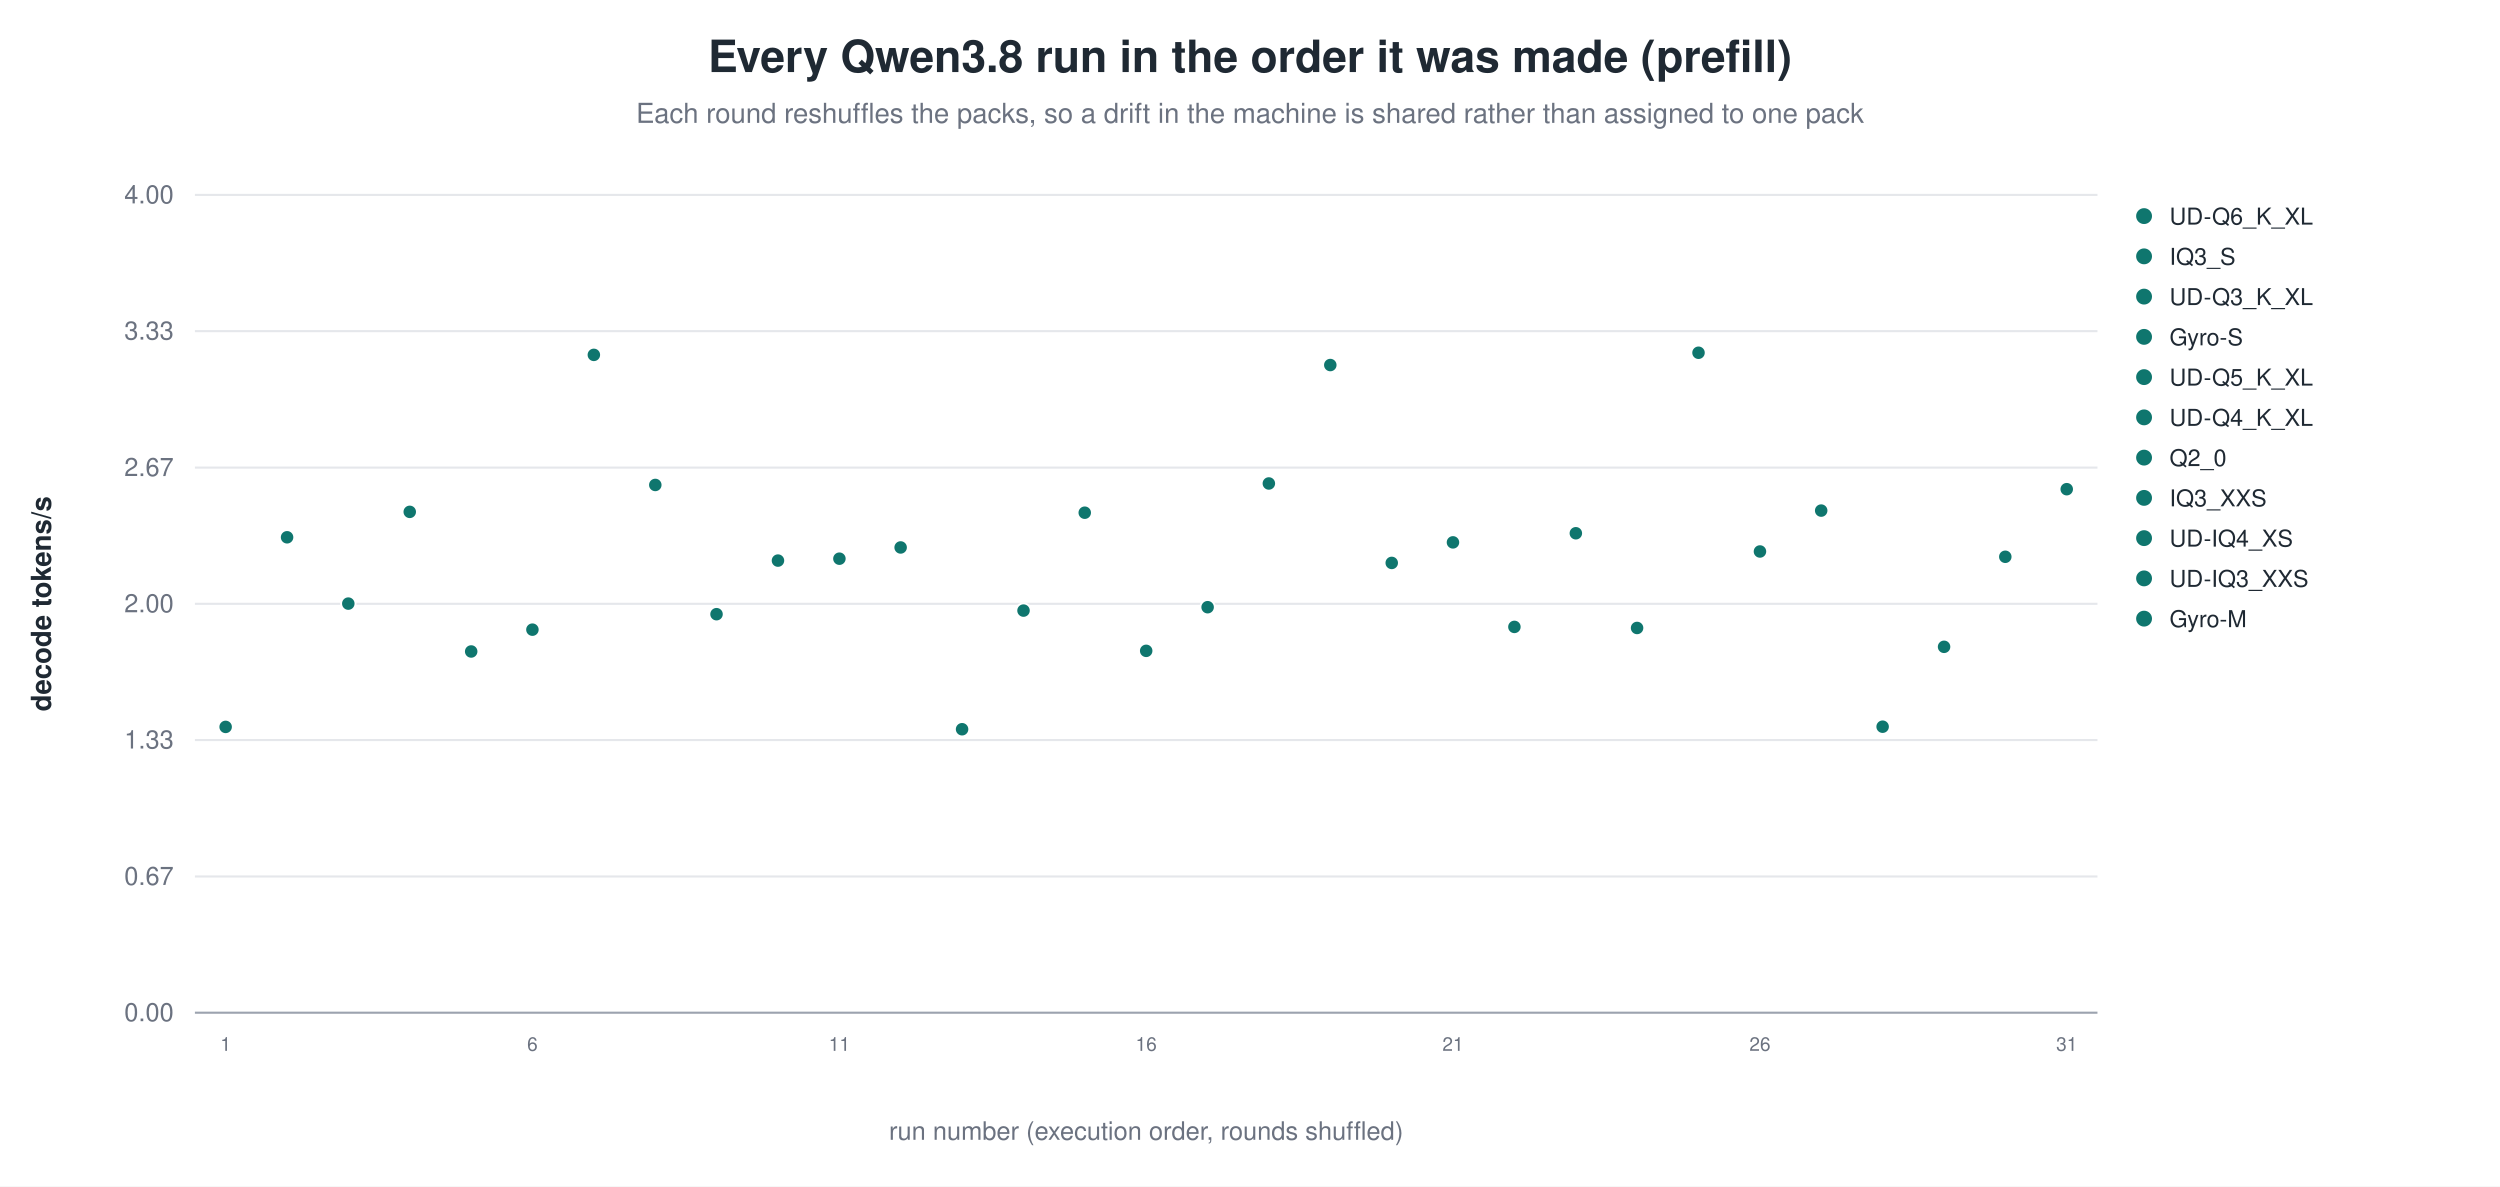
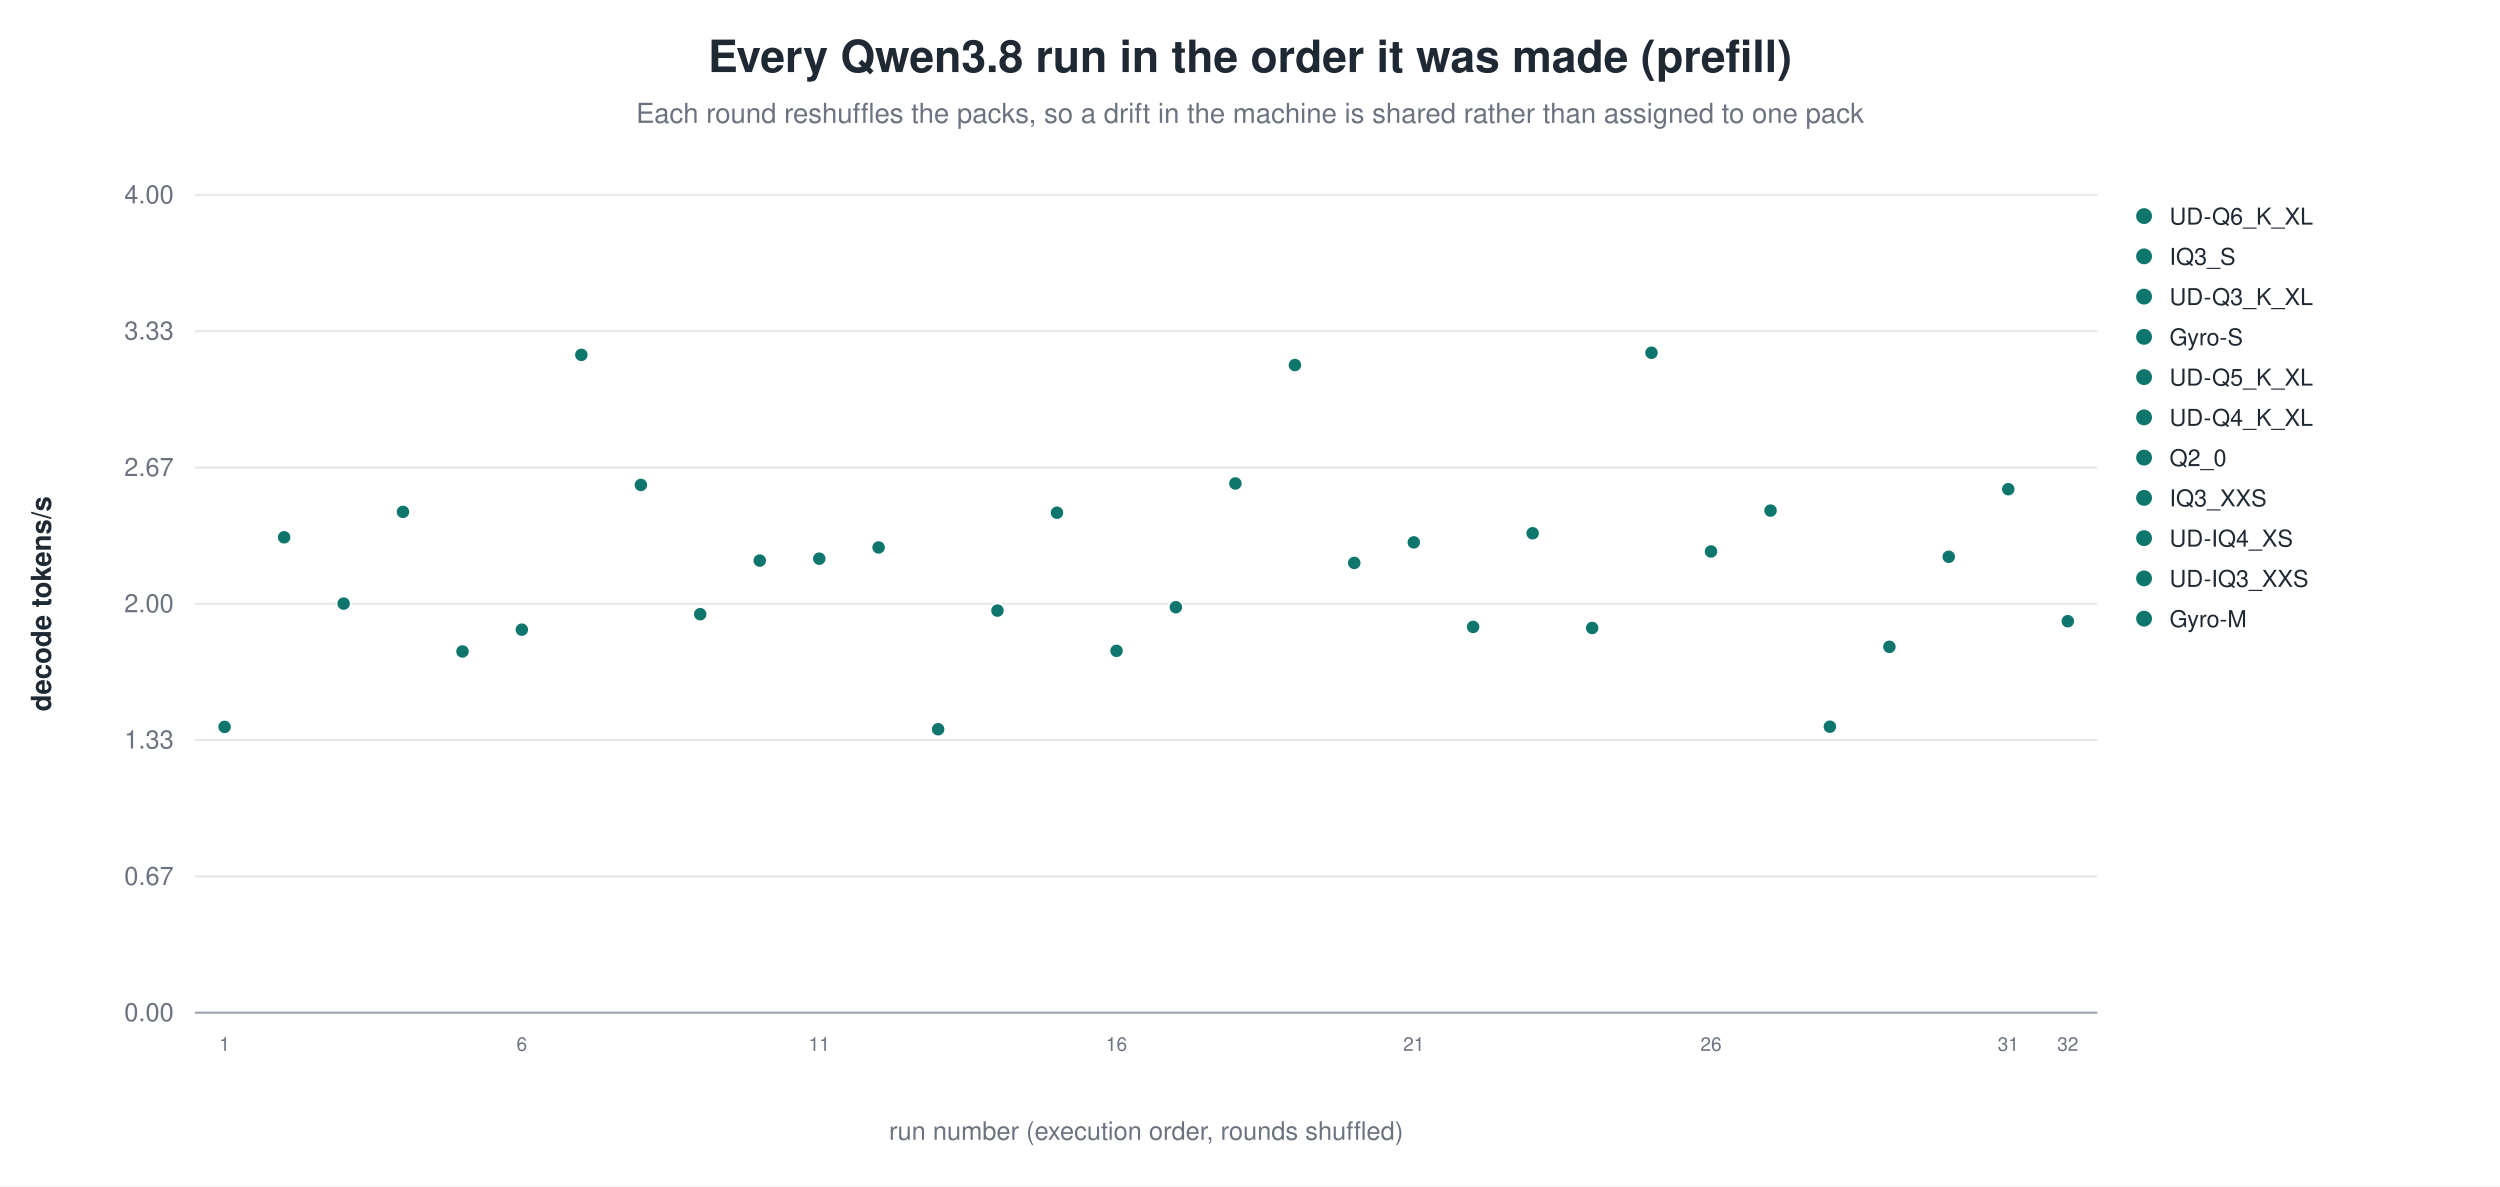
<svg xmlns="http://www.w3.org/2000/svg" width="1180" height="560" viewBox="0 0 1180 560" role="img" aria-label="Every Qwen3.8 run in the order it was made (prefill)">
  <rect width="1180" height="560" fill="white" />
  <text x="590.0" y="34" text-anchor="middle" font-family="Helvetica, Arial, sans-serif" font-size="21" font-weight="600" fill="#1f2933">Every Qwen3.8 run in the order it was made (prefill)</text>
  <text x="590.0" y="58" text-anchor="middle" font-family="Helvetica, Arial, sans-serif" font-size="13" fill="#6b7280">Each round reshuffles the packs, so a drift in the machine is shared rather than assigned to one pack</text>
  <line x1="92.0" y1="478.0" x2="990.0" y2="478.0" stroke="#9ca3af" stroke-width="1.0" />
  <text x="82.0" y="482.0" text-anchor="end" font-family="Helvetica, Arial, sans-serif" font-size="12" fill="#6b7280" font-weight="400">0.00</text>
  <line x1="92.0" y1="413.7" x2="990.0" y2="413.7" stroke="#e5e7eb" stroke-width="1.0" />
  <text x="82.0" y="417.7" text-anchor="end" font-family="Helvetica, Arial, sans-serif" font-size="12" fill="#6b7280" font-weight="400">0.67</text>
  <line x1="92.0" y1="349.3" x2="990.0" y2="349.3" stroke="#e5e7eb" stroke-width="1.0" />
  <text x="82.0" y="353.3" text-anchor="end" font-family="Helvetica, Arial, sans-serif" font-size="12" fill="#6b7280" font-weight="400">1.33</text>
  <line x1="92.0" y1="285.0" x2="990.0" y2="285.0" stroke="#e5e7eb" stroke-width="1.0" />
  <text x="82.0" y="289.0" text-anchor="end" font-family="Helvetica, Arial, sans-serif" font-size="12" fill="#6b7280" font-weight="400">2.00</text>
  <line x1="92.0" y1="220.7" x2="990.0" y2="220.7" stroke="#e5e7eb" stroke-width="1.0" />
  <text x="82.0" y="224.7" text-anchor="end" font-family="Helvetica, Arial, sans-serif" font-size="12" fill="#6b7280" font-weight="400">2.67</text>
  <line x1="92.0" y1="156.3" x2="990.0" y2="156.3" stroke="#e5e7eb" stroke-width="1.0" />
  <text x="82.0" y="160.3" text-anchor="end" font-family="Helvetica, Arial, sans-serif" font-size="12" fill="#6b7280" font-weight="400">3.33</text>
  <line x1="92.0" y1="92.0" x2="990.0" y2="92.0" stroke="#e5e7eb" stroke-width="1.0" />
  <text x="82.0" y="96.0" text-anchor="end" font-family="Helvetica, Arial, sans-serif" font-size="12" fill="#6b7280" font-weight="400">4.00</text>
  <text x="24.0" y="285.0" text-anchor="middle" font-family="Helvetica, Arial, sans-serif" font-size="13" fill="#1f2933" font-weight="600" transform="rotate(-90.0 24.0 285.0)">decode tokens/s</text>
-   <circle cx="106.5" cy="343.1" r="3.4" fill="#0f766e" stroke="white" stroke-width="0.9" opacity="1.00" />
-   <text x="106.5" y="496.0" text-anchor="middle" font-family="Helvetica, Arial, sans-serif" font-size="9" fill="#6b7280" font-weight="400">1</text>
-   <circle cx="135.5" cy="253.6" r="3.4" fill="#0f766e" stroke="white" stroke-width="0.9" opacity="1.00" />
-   <circle cx="164.4" cy="284.9" r="3.4" fill="#0f766e" stroke="white" stroke-width="0.9" opacity="1.00" />
-   <circle cx="193.4" cy="241.6" r="3.4" fill="#0f766e" stroke="white" stroke-width="0.9" opacity="1.00" />
-   <circle cx="222.4" cy="307.5" r="3.4" fill="#0f766e" stroke="white" stroke-width="0.9" opacity="1.00" />
-   <circle cx="251.3" cy="297.2" r="3.4" fill="#0f766e" stroke="white" stroke-width="0.9" opacity="1.00" />
-   <text x="251.3" y="496.0" text-anchor="middle" font-family="Helvetica, Arial, sans-serif" font-size="9" fill="#6b7280" font-weight="400">6</text>
-   <circle cx="280.3" cy="167.5" r="3.4" fill="#0f766e" stroke="white" stroke-width="0.9" opacity="1.00" />
-   <circle cx="309.3" cy="228.9" r="3.4" fill="#0f766e" stroke="white" stroke-width="0.9" opacity="1.00" />
-   <circle cx="338.2" cy="289.9" r="3.4" fill="#0f766e" stroke="white" stroke-width="0.9" opacity="1.00" />
-   <circle cx="367.2" cy="264.6" r="3.4" fill="#0f766e" stroke="white" stroke-width="0.9" opacity="1.00" />
-   <circle cx="396.2" cy="263.7" r="3.4" fill="#0f766e" stroke="white" stroke-width="0.9" opacity="1.00" />
-   <text x="396.2" y="496.0" text-anchor="middle" font-family="Helvetica, Arial, sans-serif" font-size="9" fill="#6b7280" font-weight="400">11</text>
-   <circle cx="425.1" cy="258.4" r="3.4" fill="#0f766e" stroke="white" stroke-width="0.9" opacity="1.00" />
-   <circle cx="454.1" cy="344.2" r="3.4" fill="#0f766e" stroke="white" stroke-width="0.9" opacity="1.00" />
-   <circle cx="483.1" cy="288.2" r="3.4" fill="#0f766e" stroke="white" stroke-width="0.9" opacity="1.00" />
-   <circle cx="512.0" cy="242.0" r="3.4" fill="#0f766e" stroke="white" stroke-width="0.9" opacity="1.00" />
-   <circle cx="541.0" cy="307.2" r="3.4" fill="#0f766e" stroke="white" stroke-width="0.9" opacity="1.00" />
-   <text x="541.0" y="496.0" text-anchor="middle" font-family="Helvetica, Arial, sans-serif" font-size="9" fill="#6b7280" font-weight="400">16</text>
-   <circle cx="570.0" cy="286.6" r="3.4" fill="#0f766e" stroke="white" stroke-width="0.9" opacity="1.00" />
-   <circle cx="598.9" cy="228.2" r="3.4" fill="#0f766e" stroke="white" stroke-width="0.9" opacity="1.00" />
-   <circle cx="627.9" cy="172.3" r="3.4" fill="#0f766e" stroke="white" stroke-width="0.9" opacity="1.00" />
-   <circle cx="656.9" cy="265.7" r="3.4" fill="#0f766e" stroke="white" stroke-width="0.9" opacity="1.00" />
-   <circle cx="685.8" cy="256.0" r="3.4" fill="#0f766e" stroke="white" stroke-width="0.9" opacity="1.00" />
-   <text x="685.8" y="496.0" text-anchor="middle" font-family="Helvetica, Arial, sans-serif" font-size="9" fill="#6b7280" font-weight="400">21</text>
-   <circle cx="714.8" cy="295.9" r="3.4" fill="#0f766e" stroke="white" stroke-width="0.9" opacity="1.00" />
-   <circle cx="743.8" cy="251.7" r="3.4" fill="#0f766e" stroke="white" stroke-width="0.9" opacity="1.00" />
-   <circle cx="772.7" cy="296.4" r="3.4" fill="#0f766e" stroke="white" stroke-width="0.9" opacity="1.00" />
-   <circle cx="801.7" cy="166.5" r="3.4" fill="#0f766e" stroke="white" stroke-width="0.9" opacity="1.00" />
-   <circle cx="830.7" cy="260.3" r="3.4" fill="#0f766e" stroke="white" stroke-width="0.9" opacity="1.00" />
-   <text x="830.7" y="496.0" text-anchor="middle" font-family="Helvetica, Arial, sans-serif" font-size="9" fill="#6b7280" font-weight="400">26</text>
-   <circle cx="859.6" cy="241.0" r="3.4" fill="#0f766e" stroke="white" stroke-width="0.9" opacity="1.00" />
-   <circle cx="888.6" cy="343.0" r="3.4" fill="#0f766e" stroke="white" stroke-width="0.9" opacity="1.00" />
-   <circle cx="917.6" cy="305.3" r="3.4" fill="#0f766e" stroke="white" stroke-width="0.9" opacity="1.00" />
-   <circle cx="946.5" cy="262.8" r="3.4" fill="#0f766e" stroke="white" stroke-width="0.9" opacity="1.00" />
-   <circle cx="975.5" cy="230.9" r="3.4" fill="#0f766e" stroke="white" stroke-width="0.9" opacity="1.00" />
-   <text x="975.5" y="496.0" text-anchor="middle" font-family="Helvetica, Arial, sans-serif" font-size="9" fill="#6b7280" font-weight="400">31</text>
+   <circle cx="106.0" cy="343.1" r="3.4" fill="#0f766e" stroke="white" stroke-width="0.9" opacity="1.00" />
+   <text x="106.0" y="496.0" text-anchor="middle" font-family="Helvetica, Arial, sans-serif" font-size="9" fill="#6b7280" font-weight="400">1</text>
+   <circle cx="134.1" cy="253.6" r="3.4" fill="#0f766e" stroke="white" stroke-width="0.9" opacity="1.00" />
+   <circle cx="162.2" cy="284.9" r="3.4" fill="#0f766e" stroke="white" stroke-width="0.9" opacity="1.00" />
+   <circle cx="190.2" cy="241.6" r="3.4" fill="#0f766e" stroke="white" stroke-width="0.9" opacity="1.00" />
+   <circle cx="218.3" cy="307.5" r="3.4" fill="#0f766e" stroke="white" stroke-width="0.9" opacity="1.00" />
+   <circle cx="246.3" cy="297.2" r="3.4" fill="#0f766e" stroke="white" stroke-width="0.9" opacity="1.00" />
+   <text x="246.3" y="496.0" text-anchor="middle" font-family="Helvetica, Arial, sans-serif" font-size="9" fill="#6b7280" font-weight="400">6</text>
+   <circle cx="274.4" cy="167.5" r="3.4" fill="#0f766e" stroke="white" stroke-width="0.9" opacity="1.00" />
+   <circle cx="302.5" cy="228.9" r="3.4" fill="#0f766e" stroke="white" stroke-width="0.9" opacity="1.00" />
+   <circle cx="330.5" cy="289.9" r="3.4" fill="#0f766e" stroke="white" stroke-width="0.9" opacity="1.00" />
+   <circle cx="358.6" cy="264.6" r="3.4" fill="#0f766e" stroke="white" stroke-width="0.9" opacity="1.00" />
+   <circle cx="386.7" cy="263.7" r="3.4" fill="#0f766e" stroke="white" stroke-width="0.9" opacity="1.00" />
+   <text x="386.7" y="496.0" text-anchor="middle" font-family="Helvetica, Arial, sans-serif" font-size="9" fill="#6b7280" font-weight="400">11</text>
+   <circle cx="414.7" cy="258.4" r="3.4" fill="#0f766e" stroke="white" stroke-width="0.9" opacity="1.00" />
+   <circle cx="442.8" cy="344.2" r="3.4" fill="#0f766e" stroke="white" stroke-width="0.9" opacity="1.00" />
+   <circle cx="470.8" cy="288.2" r="3.4" fill="#0f766e" stroke="white" stroke-width="0.9" opacity="1.00" />
+   <circle cx="498.9" cy="242.0" r="3.4" fill="#0f766e" stroke="white" stroke-width="0.9" opacity="1.00" />
+   <circle cx="527.0" cy="307.2" r="3.4" fill="#0f766e" stroke="white" stroke-width="0.9" opacity="1.00" />
+   <text x="527.0" y="496.0" text-anchor="middle" font-family="Helvetica, Arial, sans-serif" font-size="9" fill="#6b7280" font-weight="400">16</text>
+   <circle cx="555.0" cy="286.6" r="3.4" fill="#0f766e" stroke="white" stroke-width="0.9" opacity="1.00" />
+   <circle cx="583.1" cy="228.2" r="3.4" fill="#0f766e" stroke="white" stroke-width="0.9" opacity="1.00" />
+   <circle cx="611.2" cy="172.3" r="3.4" fill="#0f766e" stroke="white" stroke-width="0.9" opacity="1.00" />
+   <circle cx="639.2" cy="265.7" r="3.4" fill="#0f766e" stroke="white" stroke-width="0.9" opacity="1.00" />
+   <circle cx="667.3" cy="256.0" r="3.4" fill="#0f766e" stroke="white" stroke-width="0.9" opacity="1.00" />
+   <text x="667.3" y="496.0" text-anchor="middle" font-family="Helvetica, Arial, sans-serif" font-size="9" fill="#6b7280" font-weight="400">21</text>
+   <circle cx="695.3" cy="295.9" r="3.4" fill="#0f766e" stroke="white" stroke-width="0.9" opacity="1.00" />
+   <circle cx="723.4" cy="251.7" r="3.4" fill="#0f766e" stroke="white" stroke-width="0.9" opacity="1.00" />
+   <circle cx="751.5" cy="296.4" r="3.4" fill="#0f766e" stroke="white" stroke-width="0.9" opacity="1.00" />
+   <circle cx="779.5" cy="166.5" r="3.4" fill="#0f766e" stroke="white" stroke-width="0.9" opacity="1.00" />
+   <circle cx="807.6" cy="260.3" r="3.4" fill="#0f766e" stroke="white" stroke-width="0.9" opacity="1.00" />
+   <text x="807.6" y="496.0" text-anchor="middle" font-family="Helvetica, Arial, sans-serif" font-size="9" fill="#6b7280" font-weight="400">26</text>
+   <circle cx="835.7" cy="241.0" r="3.4" fill="#0f766e" stroke="white" stroke-width="0.9" opacity="1.00" />
+   <circle cx="863.7" cy="343.0" r="3.4" fill="#0f766e" stroke="white" stroke-width="0.9" opacity="1.00" />
+   <circle cx="891.8" cy="305.3" r="3.4" fill="#0f766e" stroke="white" stroke-width="0.9" opacity="1.00" />
+   <circle cx="919.8" cy="262.8" r="3.4" fill="#0f766e" stroke="white" stroke-width="0.9" opacity="1.00" />
+   <circle cx="947.9" cy="230.9" r="3.4" fill="#0f766e" stroke="white" stroke-width="0.9" opacity="1.00" />
+   <text x="947.9" y="496.0" text-anchor="middle" font-family="Helvetica, Arial, sans-serif" font-size="9" fill="#6b7280" font-weight="400">31</text>
+   <circle cx="976.0" cy="293.2" r="3.4" fill="#0f766e" stroke="white" stroke-width="0.9" opacity="1.00" />
+   <text x="976.0" y="496.0" text-anchor="middle" font-family="Helvetica, Arial, sans-serif" font-size="9" fill="#6b7280" font-weight="400">32</text>
  <circle cx="1012.0" cy="102.0" r="4.2" fill="#0f766e" stroke="white" stroke-width="0.9" opacity="1.00" />
  <text x="1024.0" y="106.0" text-anchor="start" font-family="Helvetica, Arial, sans-serif" font-size="11" fill="#1f2933" font-weight="400">UD-Q6_K_XL</text>
  <circle cx="1012.0" cy="121.0" r="4.2" fill="#0f766e" stroke="white" stroke-width="0.9" opacity="1.00" />
  <text x="1024.0" y="125.0" text-anchor="start" font-family="Helvetica, Arial, sans-serif" font-size="11" fill="#1f2933" font-weight="400">IQ3_S</text>
  <circle cx="1012.0" cy="140.0" r="4.2" fill="#0f766e" stroke="white" stroke-width="0.9" opacity="1.00" />
  <text x="1024.0" y="144.0" text-anchor="start" font-family="Helvetica, Arial, sans-serif" font-size="11" fill="#1f2933" font-weight="400">UD-Q3_K_XL</text>
  <circle cx="1012.0" cy="159.0" r="4.2" fill="#0f766e" stroke="white" stroke-width="0.9" opacity="1.00" />
  <text x="1024.0" y="163.0" text-anchor="start" font-family="Helvetica, Arial, sans-serif" font-size="11" fill="#1f2933" font-weight="400">Gyro-S</text>
  <circle cx="1012.0" cy="178.0" r="4.2" fill="#0f766e" stroke="white" stroke-width="0.9" opacity="1.00" />
  <text x="1024.0" y="182.0" text-anchor="start" font-family="Helvetica, Arial, sans-serif" font-size="11" fill="#1f2933" font-weight="400">UD-Q5_K_XL</text>
  <circle cx="1012.0" cy="197.0" r="4.2" fill="#0f766e" stroke="white" stroke-width="0.9" opacity="1.00" />
  <text x="1024.0" y="201.0" text-anchor="start" font-family="Helvetica, Arial, sans-serif" font-size="11" fill="#1f2933" font-weight="400">UD-Q4_K_XL</text>
  <circle cx="1012.0" cy="216.0" r="4.2" fill="#0f766e" stroke="white" stroke-width="0.9" opacity="1.00" />
  <text x="1024.0" y="220.0" text-anchor="start" font-family="Helvetica, Arial, sans-serif" font-size="11" fill="#1f2933" font-weight="400">Q2_0</text>
  <circle cx="1012.0" cy="235.0" r="4.2" fill="#0f766e" stroke="white" stroke-width="0.9" opacity="1.00" />
  <text x="1024.0" y="239.0" text-anchor="start" font-family="Helvetica, Arial, sans-serif" font-size="11" fill="#1f2933" font-weight="400">IQ3_XXS</text>
  <circle cx="1012.0" cy="254.0" r="4.2" fill="#0f766e" stroke="white" stroke-width="0.9" opacity="1.00" />
  <text x="1024.0" y="258.0" text-anchor="start" font-family="Helvetica, Arial, sans-serif" font-size="11" fill="#1f2933" font-weight="400">UD-IQ4_XS</text>
  <circle cx="1012.0" cy="273.0" r="4.2" fill="#0f766e" stroke="white" stroke-width="0.9" opacity="1.00" />
  <text x="1024.0" y="277.0" text-anchor="start" font-family="Helvetica, Arial, sans-serif" font-size="11" fill="#1f2933" font-weight="400">UD-IQ3_XXS</text>
  <circle cx="1012.0" cy="292.0" r="4.2" fill="#0f766e" stroke="white" stroke-width="0.9" opacity="1.00" />
  <text x="1024.0" y="296.0" text-anchor="start" font-family="Helvetica, Arial, sans-serif" font-size="11" fill="#1f2933" font-weight="400">Gyro-M</text>
  <text x="541.0" y="538.0" text-anchor="middle" font-family="Helvetica, Arial, sans-serif" font-size="12" fill="#6b7280" font-weight="400">run number (execution order, rounds shuffled)</text>
</svg>
